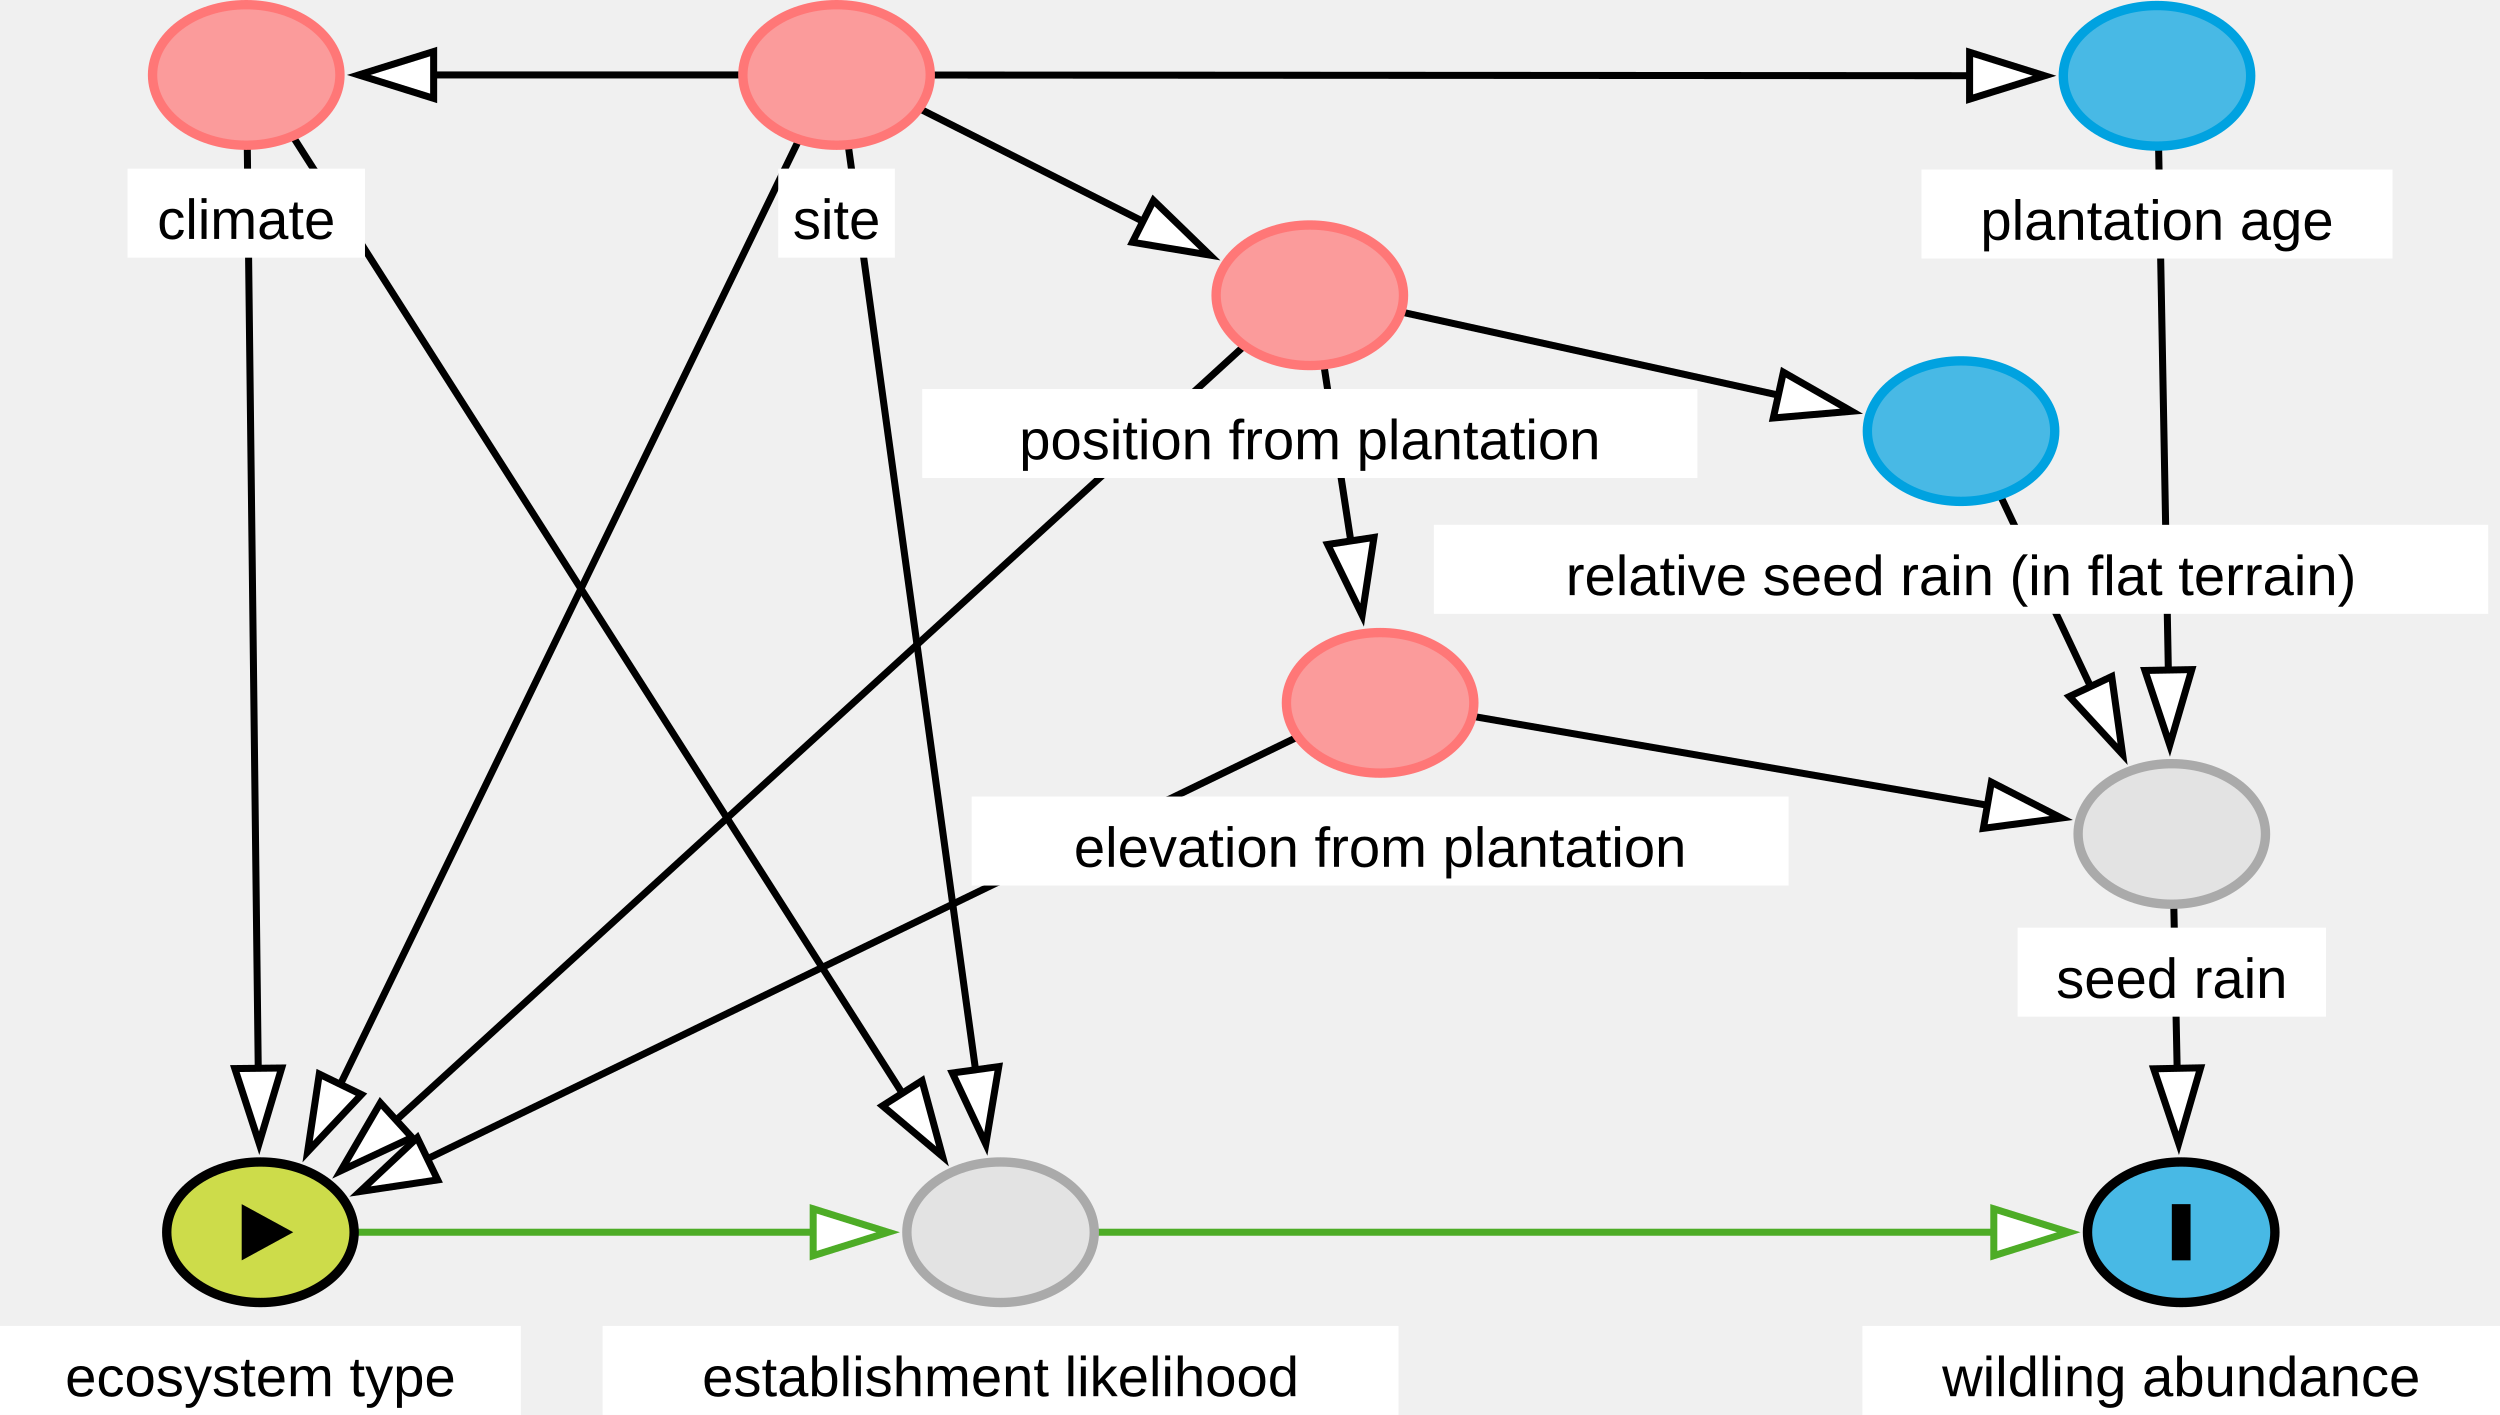
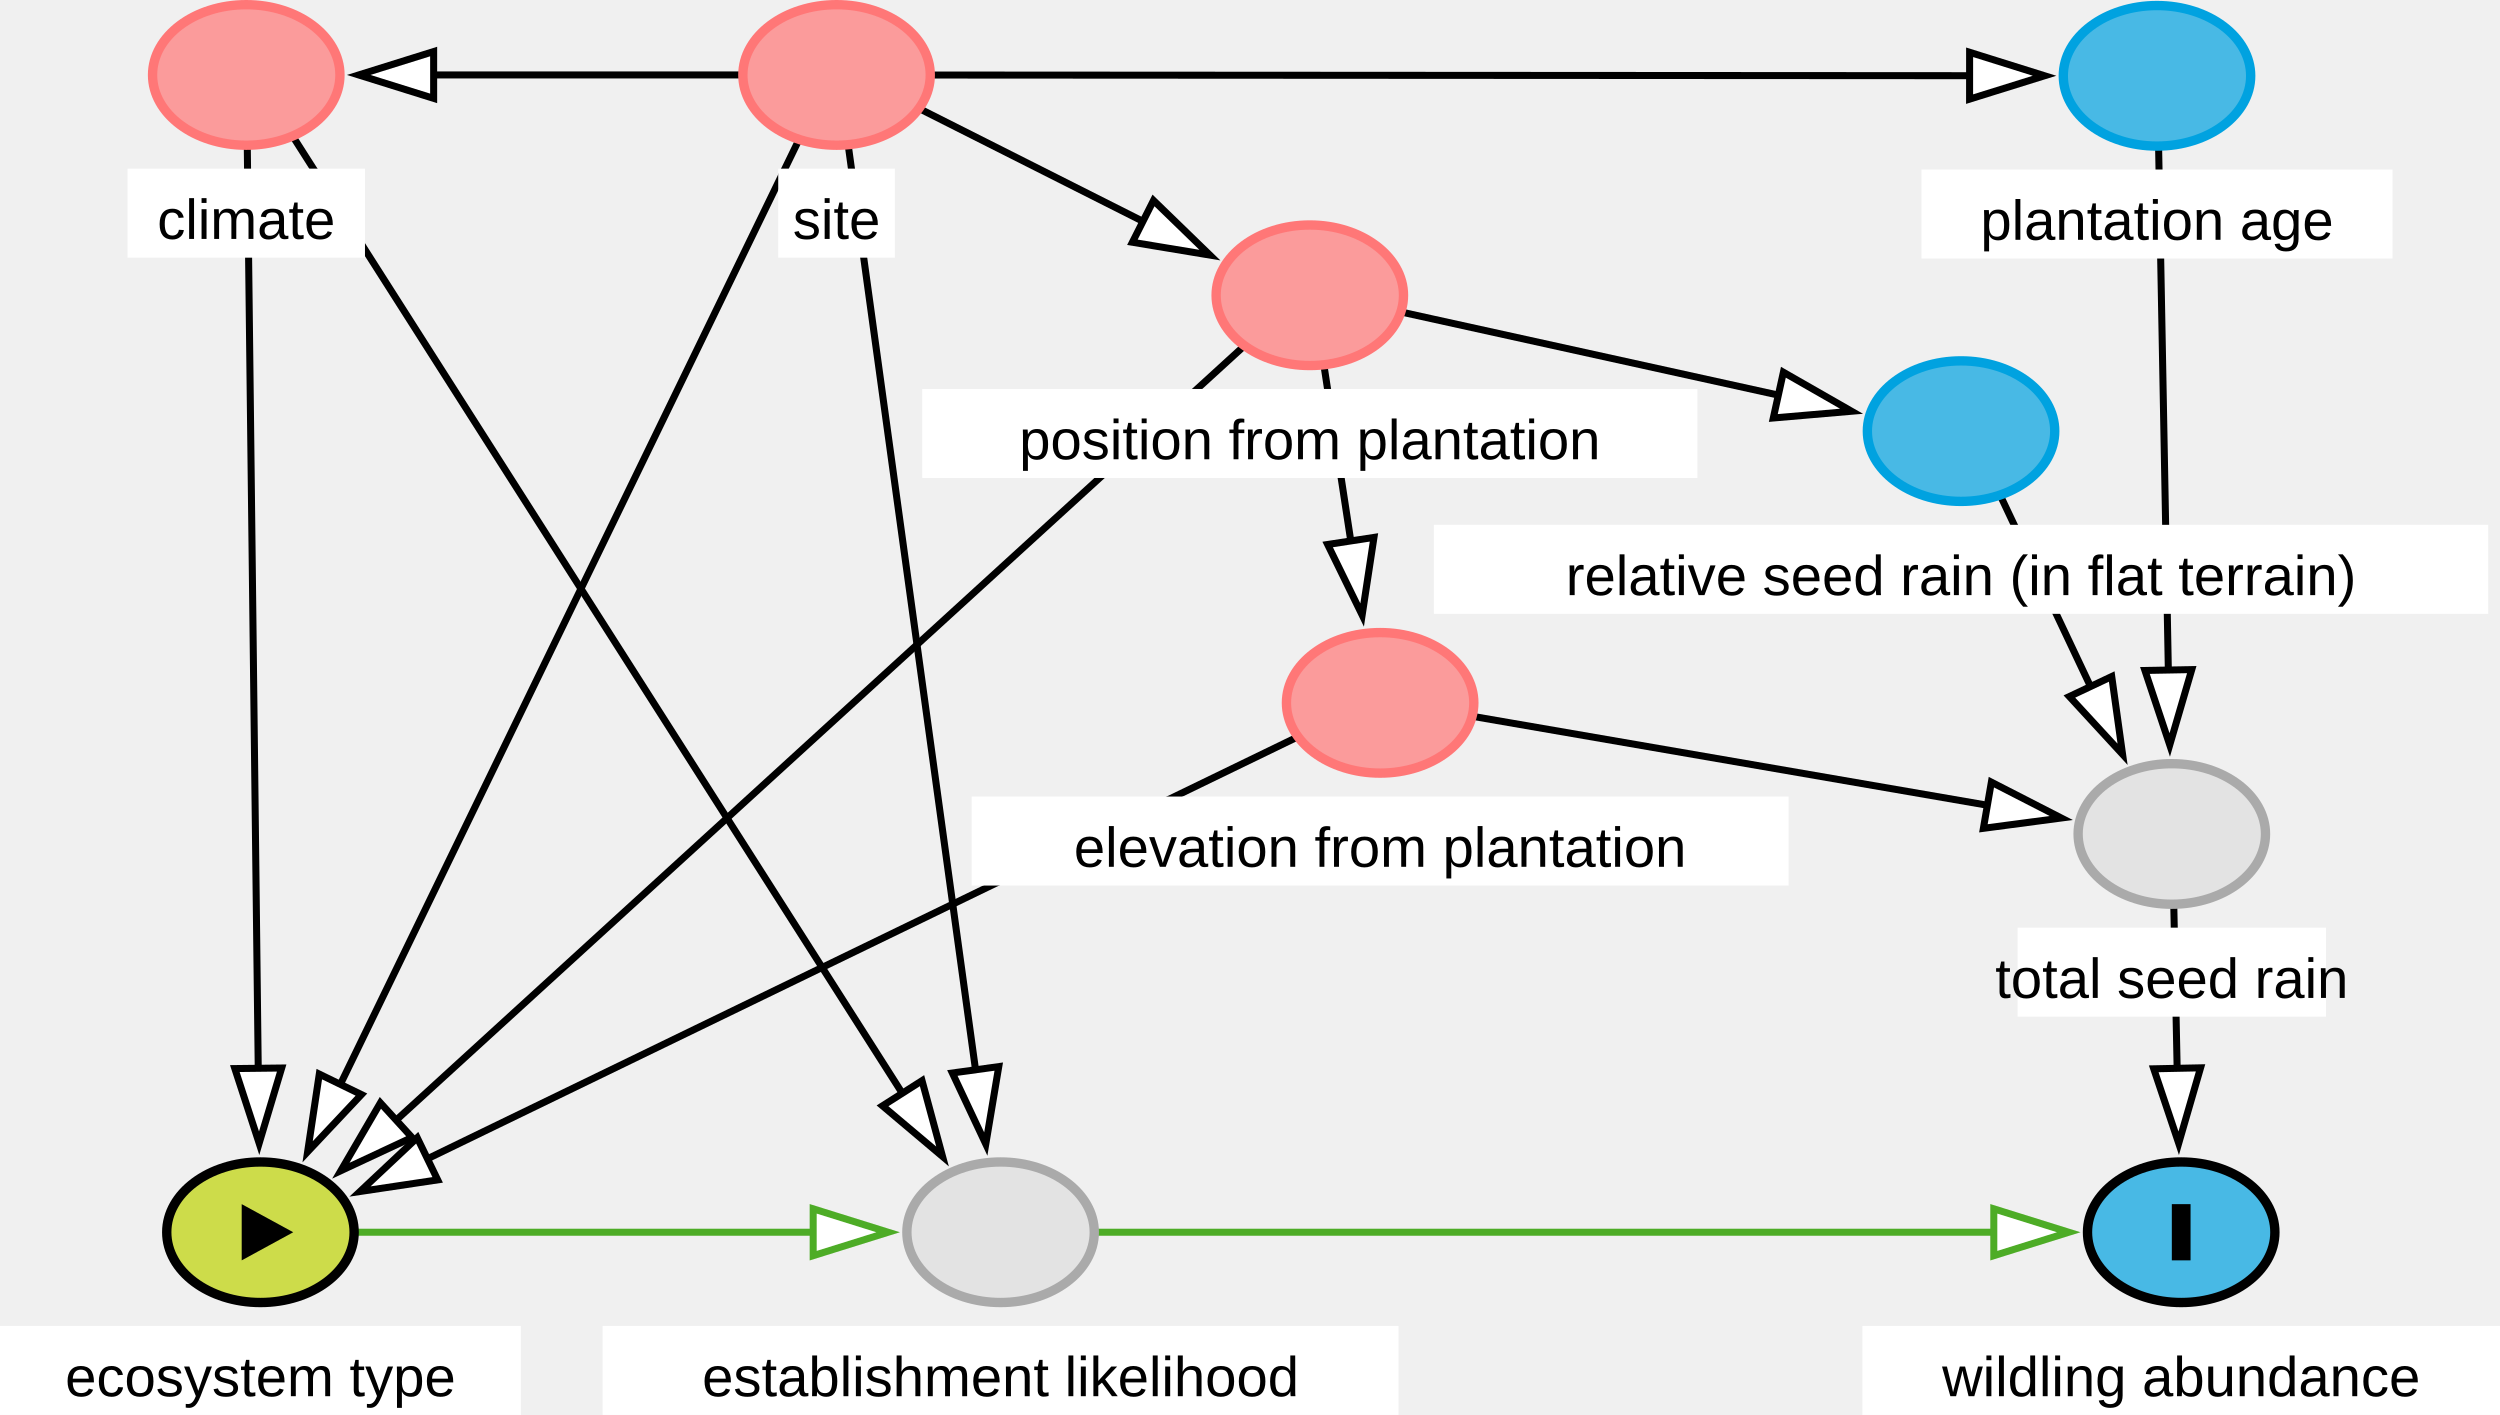
<svg xmlns="http://www.w3.org/2000/svg" width="533.636" height="302.029" style="font-family:Arial, sans-serif" version="1.1" id="svg188">
  <defs id="defs192" />
  <g class="path" id="g6" transform="translate(-1.419977,-27.9839)">
    <path d="M 77.01,291.01 H 190" id="path2" style="fill:none;stroke:#4dac26;stroke-width:1.5" />
    <path class="arrowfront" d="M -1,0 15,5 V -5 Z" transform="rotate(180,94.99812,145.5065)" id="path4" style="fill:#ffffff;stroke:#4dac26;stroke-width:1.5" />
  </g>
  <g class="path" id="g12" transform="translate(-1.419977,-27.9839)">
    <path d="M 278.49,185.24 79.16,281.88" id="path8" style="fill:none;stroke:#000000;stroke-width:1.5" />
    <path class="arrowfront" d="M -1,0 15,5 V -5 Z" transform="rotate(-25.8666,653.3182,-31.42313)" id="path10" style="fill:#ffffff;stroke:#000000;stroke-width:1.5" />
  </g>
  <g class="path" id="g18" transform="translate(-1.419977,-27.9839)">
    <path d="m 315.65,180.87 124.77,21.55" id="path14" style="fill:none;stroke:#000000;stroke-width:1.5" />
    <path class="arrowfront" d="M -1,0 15,5 V -5 Z" transform="rotate(-170.199,228.8854,82.32931)" id="path16" style="fill:#ffffff;stroke:#000000;stroke-width:1.5" />
  </g>
  <g class="path" id="g24" transform="translate(-1.419977,-27.9839)">
    <path d="M 235,291.01 H 442.01" id="path20" style="fill:none;stroke:#4dac26;stroke-width:1.5" />
    <path class="arrowfront" d="M -1,0 15,5 V -5 Z" transform="rotate(180,221.0028,145.5065)" id="path22" style="fill:#ffffff;stroke:#4dac26;stroke-width:1.5" />
  </g>
  <g class="path" id="g30" transform="translate(-1.419977,-27.9839)">
    <path d="M 462.18,59.17 464.54,186" id="path26" style="fill:none;stroke:#000000;stroke-width:1.5" />
    <path class="arrowfront" d="M -1,0 15,5 V -5 Z" transform="rotate(-91.06615,323.5566,-134.9894)" id="path28" style="fill:#ffffff;stroke:#000000;stroke-width:1.5" />
  </g>
  <g class="path" id="g36" transform="translate(-1.419977,-27.9839)">
    <path d="M 267.06,101.77 74.91,277.2" id="path32" style="fill:none;stroke:#000000;stroke-width:1.5" />
    <path class="arrowfront" d="M -1,0 15,5 V -5 Z" transform="rotate(-42.39611,394.8274,42.02599)" id="path34" style="fill:#ffffff;stroke:#000000;stroke-width:1.5" />
  </g>
  <g class="path" id="g42" transform="translate(-1.419977,-27.9839)">
    <path d="m 284,105.84 8.02,52.44" id="path38" style="fill:none;stroke:#000000;stroke-width:1.5" />
    <path class="arrowfront" d="M -1,0 15,5 V -5 Z" transform="rotate(-98.69678,213.9661,-46.23756)" id="path40" style="fill:#ffffff;stroke:#000000;stroke-width:1.5" />
  </g>
  <g class="path" id="g48" transform="translate(-1.419977,-27.9839)">
    <path d="m 300.44,94.57 95.22,20.98" id="path44" style="fill:none;stroke:#000000;stroke-width:1.5" />
    <path class="arrowfront" d="M -1,0 15,5 V -5 Z" transform="rotate(-167.5736,204.1217,36.23825)" id="path46" style="fill:#ffffff;stroke:#000000;stroke-width:1.5" />
  </g>
  <g class="path" id="g54" transform="translate(-1.419977,-27.9839)">
    <path d="m 428.35,133.65 25.71,54.44" id="path50" style="fill:none;stroke:#000000;stroke-width:1.5" />
    <path class="arrowfront" d="M -1,0 15,5 V -5 Z" transform="rotate(-115.2878,286.6133,-49.7912)" id="path52" style="fill:#ffffff;stroke:#000000;stroke-width:1.5" />
  </g>
  <g class="path" id="g60" transform="translate(-1.419977,-27.9839)">
    <path d="m 465.42,220.99 1.03,50.03" id="path56" style="fill:none;stroke:#000000;stroke-width:1.5" />
    <path class="arrowfront" d="M -1,0 15,5 V -5 Z" transform="rotate(-91.18737,365.9559,-92.93344)" id="path58" style="fill:#ffffff;stroke:#000000;stroke-width:1.5" />
  </g>
  <g class="path" id="g66" transform="translate(-1.419977,-27.9839)">
    <path d="m 54.2,58.98 2.52,212.03" id="path62" style="fill:none;stroke:#000000;stroke-width:1.5" />
    <path class="arrowfront" d="M -1,0 15,5 V -5 Z" transform="rotate(-90.68242,162.2648,107.481)" id="path64" style="fill:#ffffff;stroke:#000000;stroke-width:1.5" />
  </g>
  <g class="path" id="g72" transform="translate(-1.419977,-27.9839)">
    <path d="M 63.88,57.02 202.07,273.99" id="path68" style="fill:none;stroke:#000000;stroke-width:1.5" />
    <path class="arrowfront" d="M -1,0 15,5 V -5 Z" transform="rotate(-122.4926,176.2068,81.55869)" id="path70" style="fill:#ffffff;stroke:#000000;stroke-width:1.5" />
  </g>
  <g class="path" id="g78" transform="translate(-1.419977,-27.9839)">
    <path d="M 171.99,57.74 67.52,272.94" id="path74" style="fill:none;stroke:#000000;stroke-width:1.5" />
    <path class="arrowfront" d="M -1,0 15,5 V -5 Z" transform="rotate(-64.105,251.7106,82.55124)" id="path76" style="fill:#ffffff;stroke:#000000;stroke-width:1.5" />
  </g>
  <g class="path" id="g84" transform="translate(-1.419977,-27.9839)">
    <path d="M 182.46,58.87 211.7,271.19" id="path80" style="fill:none;stroke:#000000;stroke-width:1.5" />
    <path class="arrowfront" d="M -1,0 15,5 V -5 Z" transform="rotate(-97.84192,224.0534,43.32479)" id="path82" style="fill:#ffffff;stroke:#000000;stroke-width:1.5" />
  </g>
  <g class="path" id="g90" transform="translate(-1.419977,-27.9839)">
    <path d="m 199.99,44 236.85,0.15" id="path86" style="fill:none;stroke:#000000;stroke-width:1.5" />
    <path class="arrowfront" d="M -1,0 15,5 V -5 Z" transform="rotate(-179.9617,218.4268,22.00387)" id="path88" style="fill:#ffffff;stroke:#000000;stroke-width:1.5" />
  </g>
  <g class="path" id="g96" transform="translate(-1.419977,-27.9839)">
    <path d="m 197.58,51.13 61.2,30.86" id="path92" style="fill:none;stroke:#000000;stroke-width:1.5" />
    <path class="arrowfront" d="M -1,0 15,5 V -5 Z" transform="rotate(-153.2411,139.1411,10.21732)" id="path94" style="fill:#ffffff;stroke:#000000;stroke-width:1.5" />
  </g>
  <g class="path" id="g102" transform="translate(-1.419977,-27.9839)">
    <path d="M 159.99,43.98 H 78.98" id="path98" style="fill:none;stroke:#000000;stroke-width:1.5" />
    <path class="arrowfront" d="M -1,0 15,5 V -5 Z" transform="translate(78.9829,43.98389)" id="path100" style="fill:#ffffff;stroke:#000000;stroke-width:1.5" />
  </g>
  <g transform="translate(55.59167,263.029)" id="g112">
    <path z-index="1" d="M 0,0 M 20,0 A 20,15 0 1 1 -20,0 20,15 0 1 1 20,0" id="path104" style="fill:#bed403;fill-opacity:0.7;stroke:#000000;stroke-width:2" />
    <rect class="textbg" width="111.183" height="19" x="-55.592" y="20" id="rect106" style="fill:#ffffff" />
    <text class="nodelabel" y="35" id="text108" style="text-anchor:middle">ecosystem type</text>
    <path d="M -4,-6 7,0 -4,6 Z" id="path110" style="fill:#000000" />
  </g>
  <g transform="translate(294.5952,150.0264)" id="g120">
    <path z-index="1" d="M 0,0 M 20,0 A 20,15 0 1 1 -20,0 20,15 0 1 1 20,0" id="path114" style="fill:#ff7777;fill-opacity:0.7;stroke:#ff7777;stroke-width:2" />
    <rect class="textbg" width="174.367" height="19" x="-87.183" y="20" id="rect116" style="fill:#ffffff" />
    <text class="nodelabel" y="35" id="text118" style="text-anchor:middle">elevation from plantation</text>
  </g>
  <g transform="translate(213.5763,263.029)" id="g128">
    <path z-index="1" d="M 0,0 M 20,0 A 20,15 0 1 1 -20,0 20,15 0 1 1 20,0" id="path122" style="fill:#dddddd;fill-opacity:0.7;stroke:#aaaaaa;stroke-width:2" />
    <rect class="textbg" width="169.883" height="19" x="-84.942" y="20" id="rect124" style="fill:#ffffff" />
    <text class="nodelabel" y="35" id="text126" style="text-anchor:middle">establishment likelihood</text>
  </g>
  <g transform="translate(460.4189,16.18441)" id="g136">
    <path z-index="1" d="M 0,0 M 20,0 A 20,15 0 1 1 -20,0 20,15 0 1 1 20,0" id="path130" style="fill:#00a2e0;fill-opacity:0.7;stroke:#00a2e0;stroke-width:2" />
    <rect class="textbg" width="100.55" height="19" x="-50.275" y="20" id="rect132" style="fill:#ffffff" />
    <text class="nodelabel" y="35" id="text134" style="text-anchor:middle">plantation age</text>
  </g>
  <g transform="translate(279.5851,63.02679)" id="g144">
    <path z-index="1" d="M 0,0 M 20,0 A 20,15 0 1 1 -20,0 20,15 0 1 1 20,0" id="path138" style="fill:#ff7777;fill-opacity:0.7;stroke:#ff7777;stroke-width:2" />
    <rect class="textbg" width="165.467" height="19" x="-82.733" y="20" id="rect140" style="fill:#ffffff" />
    <text class="nodelabel" y="35" id="text142" style="text-anchor:middle">position from plantation</text>
  </g>
  <g transform="translate(418.5955,92.02665)" id="g152">
    <path z-index="1" d="M 0,0 M 20,0 A 20,15 0 1 1 -20,0 20,15 0 1 1 20,0" id="path146" style="fill:#00a2e0;fill-opacity:0.7;stroke:#00a2e0;stroke-width:2" />
    <rect class="textbg" width="225.05" height="19" x="-112.525" y="20" id="rect148" style="fill:#ffffff" />
    <text class="nodelabel" y="35" id="text150" style="text-anchor:middle">relative seed rain (in flat terrain)</text>
  </g>
  <g transform="translate(463.5812,178.0119)" id="g160">
    <path z-index="1" d="M 0,0 M 20,0 A 20,15 0 1 1 -20,0 20,15 0 1 1 20,0" id="path154" style="fill:#dddddd;fill-opacity:0.7;stroke:#aaaaaa;stroke-width:2" />
    <rect class="textbg" width="65.833" height="19" x="-32.917" y="20" id="rect156" style="fill:#ffffff" />
-     <text class="nodelabel" y="35" id="text158" style="text-anchor:middle">seed rain</text>
+     <text class="nodelabel" y="35" id="text158" style="text-anchor:middle">total seed rain</text>
  </g>
  <g transform="translate(465.5856,263.029)" id="g170">
    <path z-index="1" d="M 0,0 M 20,0 A 20,15 0 1 1 -20,0 20,15 0 1 1 20,0" id="path162" style="fill:#00a2e0;fill-opacity:0.7;stroke:#000000;stroke-width:2" />
    <rect class="textbg" width="136.1" height="19" x="-68.05" y="20" id="rect164" style="fill:#ffffff" />
    <text class="nodelabel" y="35" id="text166" style="text-anchor:middle">wildling abundance</text>
    <path d="M -2,-6 H 2 V 6 h -4 z" id="path168" style="fill:#000000" />
  </g>
  <g transform="translate(52.56292,15.99999)" id="g178">
    <path z-index="1" d="M 0,0 M 20,0 A 20,15 0 1 1 -20,0 20,15 0 1 1 20,0" id="path172" style="fill:#ff7777;fill-opacity:0.7;stroke:#ff7777;stroke-width:2" />
    <rect class="textbg" width="50.683" height="19" x="-25.342" y="20" id="rect174" style="fill:#ffffff" />
    <text class="nodelabel" y="35" id="text176" style="text-anchor:middle">climate</text>
  </g>
  <g transform="translate(178.5676,15.99999)" id="g186">
    <path z-index="1" d="M 0,0 M 20,0 A 20,15 0 1 1 -20,0 20,15 0 1 1 20,0" id="path180" style="fill:#ff7777;fill-opacity:0.7;stroke:#ff7777;stroke-width:2" />
    <rect class="textbg" width="24.9" height="19" x="-12.45" y="20" id="rect182" style="fill:#ffffff" />
    <text class="nodelabel" y="35" id="text184" style="text-anchor:middle">site</text>
  </g>
</svg>
